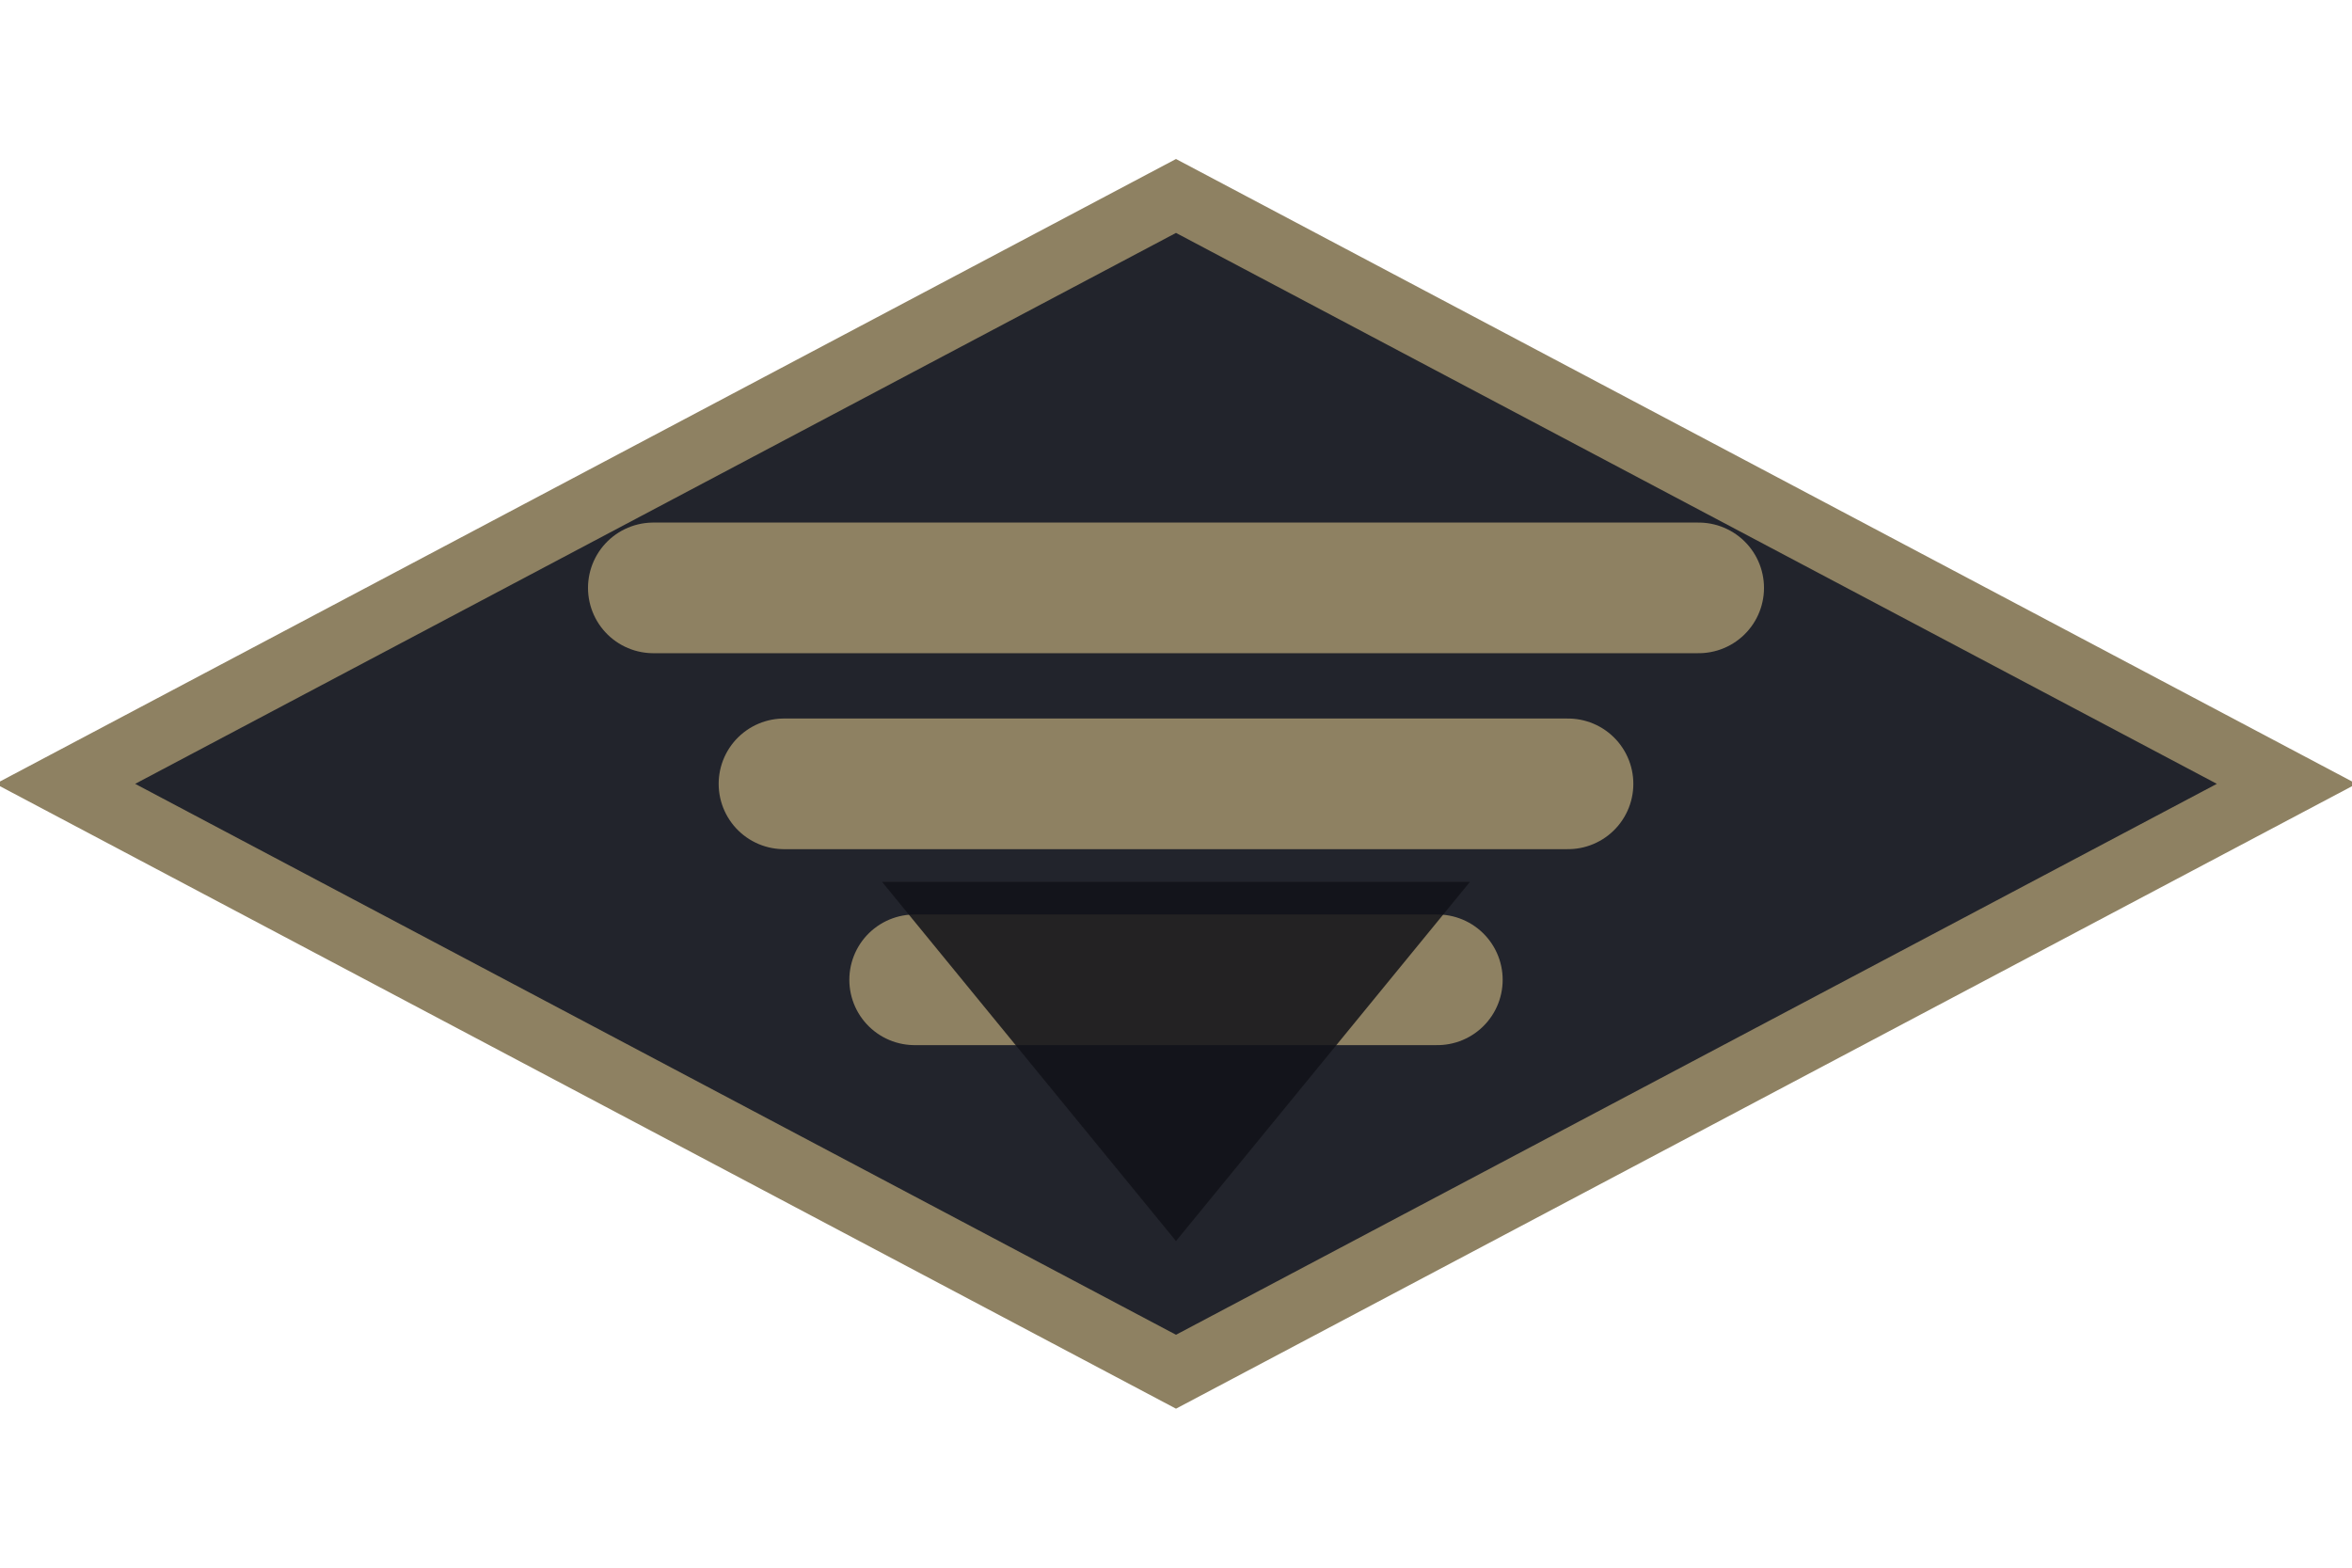
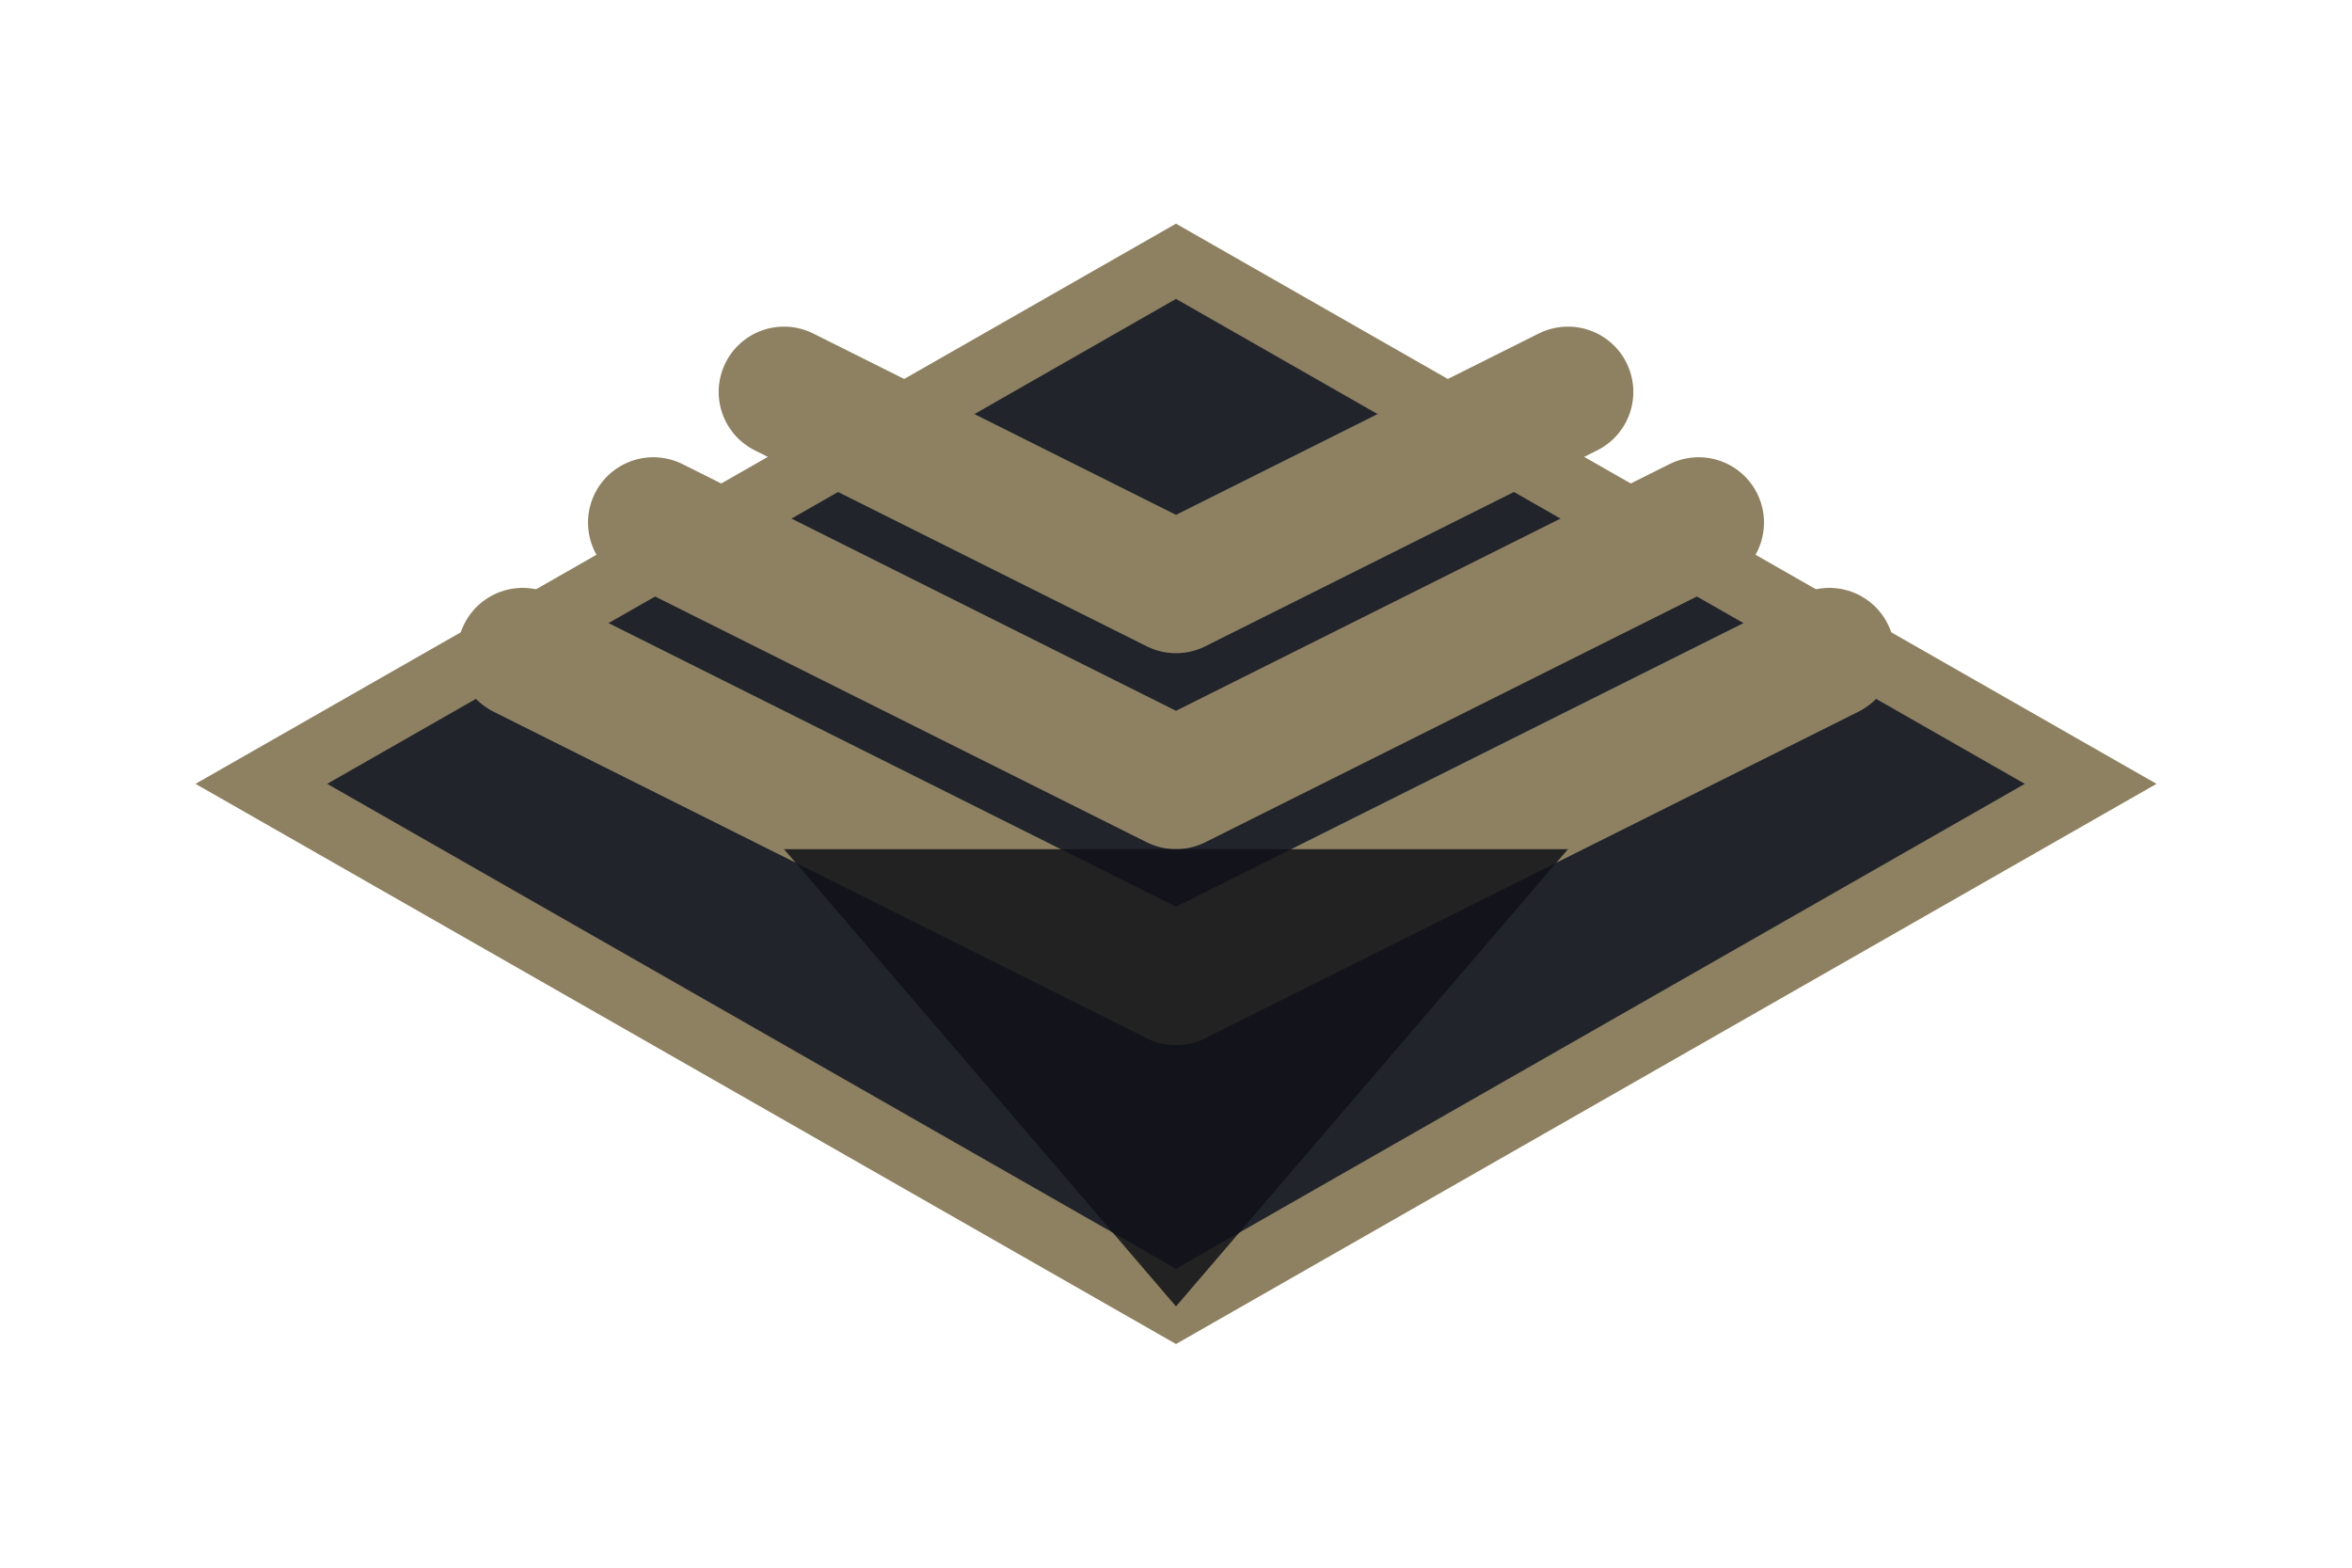
<svg xmlns="http://www.w3.org/2000/svg" width="72" height="48" viewBox="0 0 72 48" role="img" aria-label="Cathedral stair down tile">
  <rect width="72" height="48" fill="none" />
-   <path d="M 36 6 L 70 24 L 36 42 L 2 24 Z" fill="#22242c" stroke="#8e8162" stroke-width="2" />
-   <path d="M 20 18 H 52 M 24 24 H 48 M 28 30 H 44" stroke="#8e8162" stroke-width="4" stroke-linecap="round" />
-   <path d="M 36 38 L 45 27 H 27 Z" fill="#111218" opacity="0.85" />
+   <path data-layer="stair-down-fill" d="M 36 8 L 64 24 L 36 40 L 8 24 Z" fill="#22242c" stroke="#8e8162" stroke-width="2" />
+   <path data-layer="stair-down-treads" d="M 16 20 L 36 30 L 56 20 M 20 16 L 36 24 L 52 16 M 24 12 L 36 18 L 48 12" fill="none" stroke="#8e8162" stroke-width="4" stroke-linecap="round" stroke-linejoin="round" />
+   <path data-layer="stair-down-arrow" d="M 36 40 L 48 26 L 24 26 Z" fill="#111218" opacity="0.85" />
</svg>
